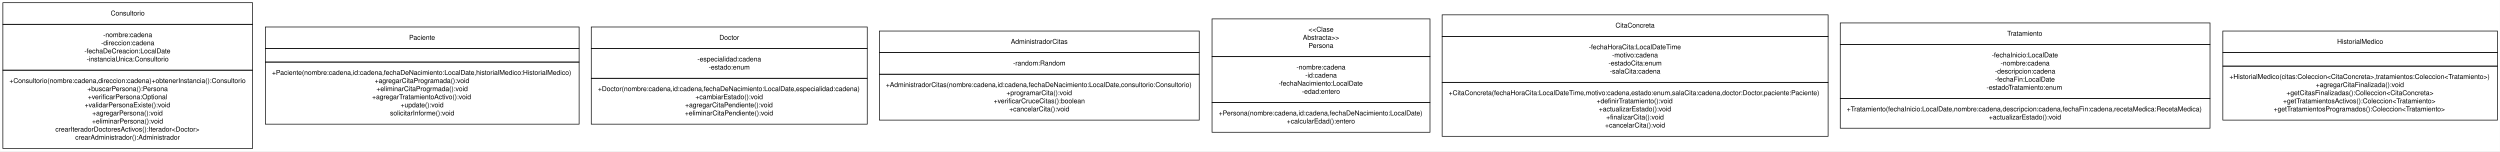
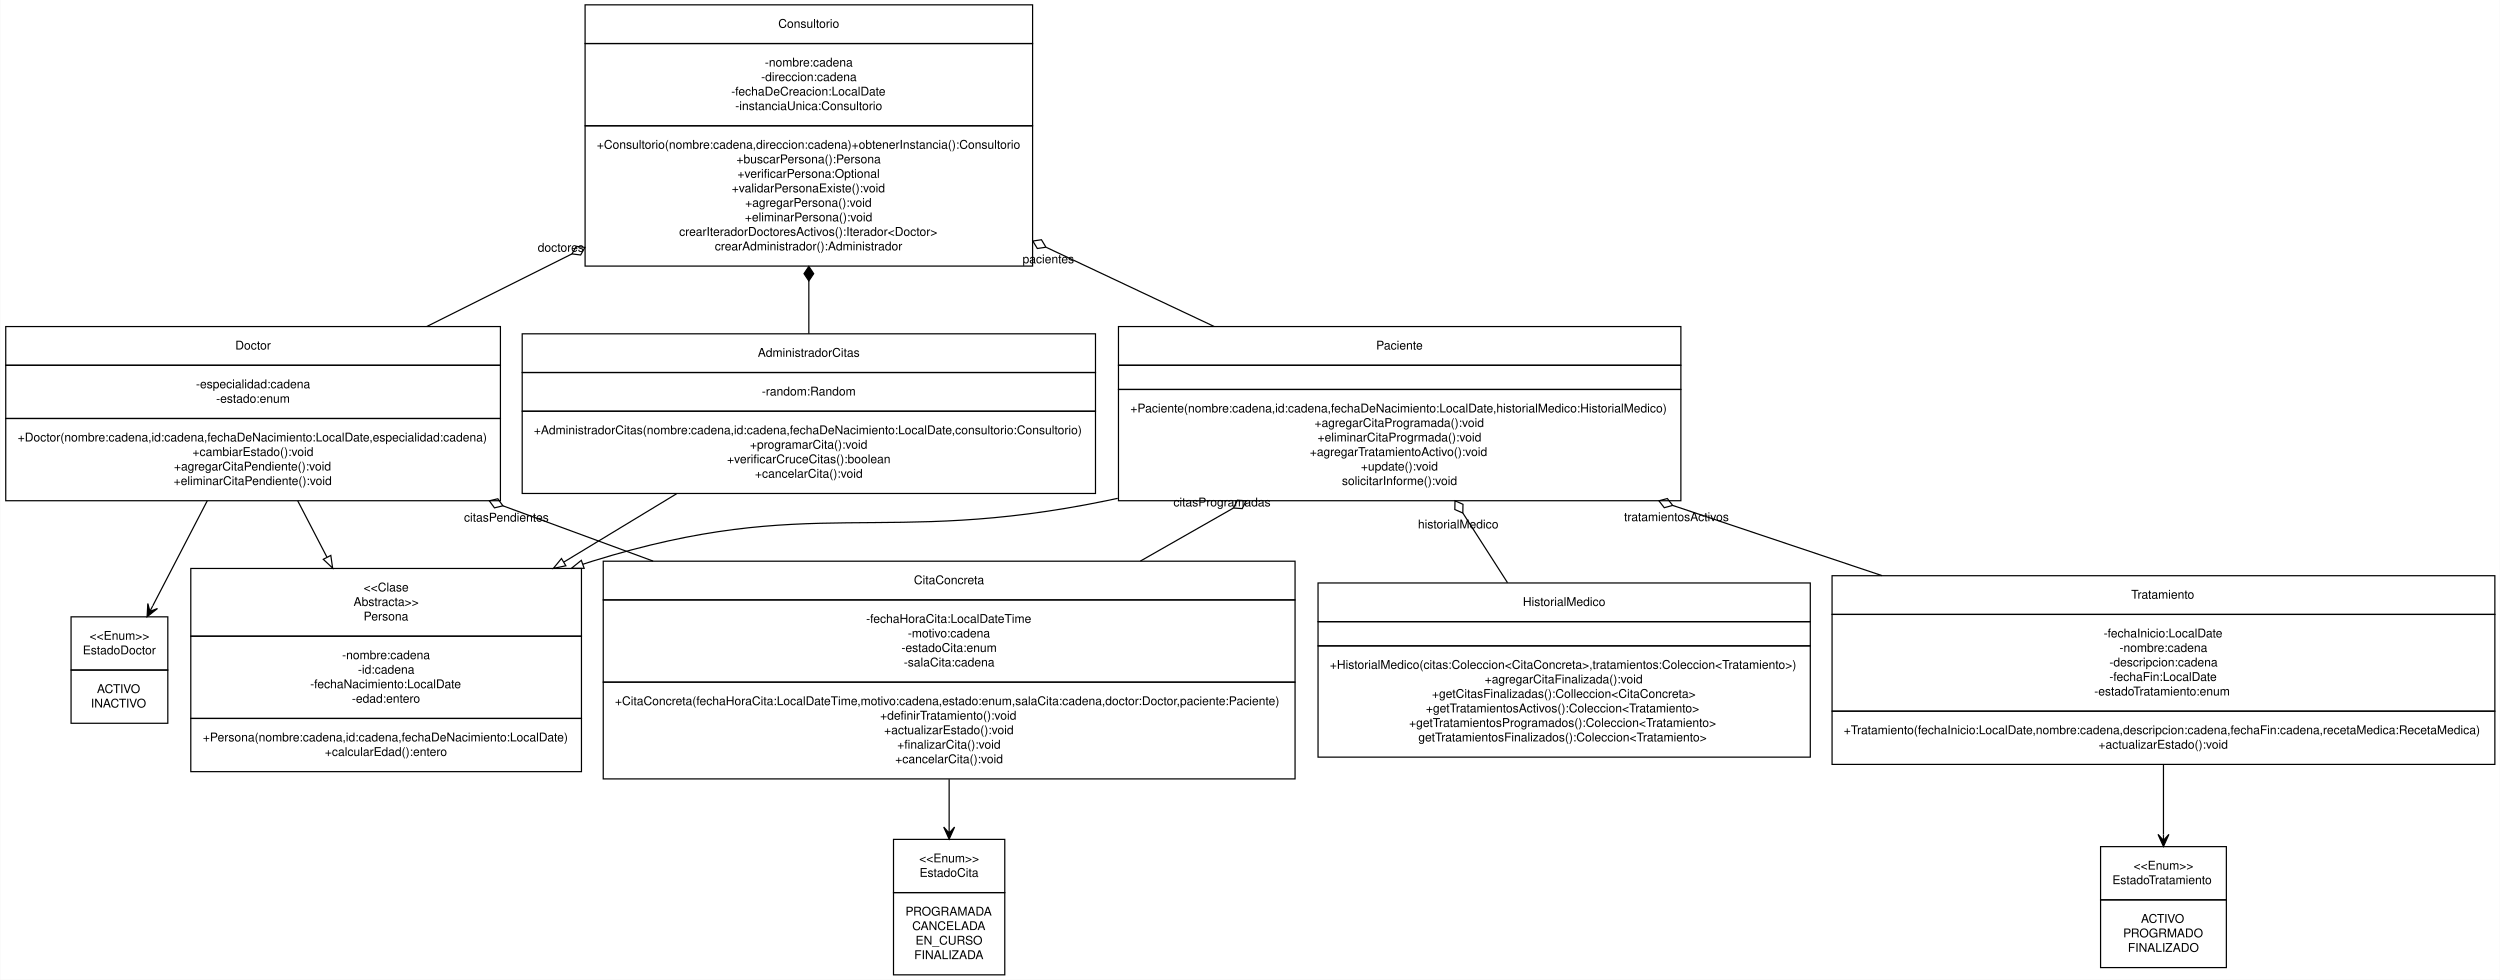
- <svg xmlns="http://www.w3.org/2000/svg" width="3705pt" height="224pt" viewBox="0.00 0.00 3704.50 224.00">
-   <g id="graph0" class="graph" transform="scale(1 1) rotate(0) translate(4 220)">
-     <polygon fill="#ffffff" stroke="transparent" points="-4,4 -4,-220 3700.5,-220 3700.5,4 -4,4" />
+ <svg xmlns="http://www.w3.org/2000/svg" width="2067pt" height="810pt" viewBox="0.00 0.00 2066.50 810.00">
+   <g id="graph0" class="graph" transform="scale(1 1) rotate(0) translate(4 806)">
+     <polygon fill="#ffffff" stroke="transparent" points="-4,4 -4,-806 2062.5,-806 2062.5,4 -4,4" />
    <g id="node1" class="node">
-       <polygon fill="none" stroke="#000000" points="0,-184 0,-216 370,-216 370,-184 0,-184" />
-       <text text-anchor="start" x="159.72" y="-197" font-family="Helvetica,sans-Serif" font-size="10.00" fill="#000000">Consultorio</text>
-       <polygon fill="none" stroke="#000000" points="0,-116 0,-184 370,-184 370,-116 0,-116" />
-       <text text-anchor="start" x="148.601" y="-165" font-family="Helvetica,sans-Serif" font-size="10.00" fill="#000000">-nombre:cadena</text>
-       <text text-anchor="start" x="145.547" y="-153" font-family="Helvetica,sans-Serif" font-size="10.00" fill="#000000">-direccion:cadena</text>
-       <text text-anchor="start" x="120.822" y="-141" font-family="Helvetica,sans-Serif" font-size="10.00" fill="#000000">-fechaDeCreacion:LocalDate</text>
-       <text text-anchor="start" x="124.162" y="-129" font-family="Helvetica,sans-Serif" font-size="10.00" fill="#000000">-instanciaUnica:Consultorio</text>
-       <polygon fill="none" stroke="#000000" points="0,0 0,-116 370,-116 370,0 0,0" />
-       <text text-anchor="start" x="9.684" y="-97" font-family="Helvetica,sans-Serif" font-size="10.00" fill="#000000">+Consultorio(nombre:cadena,direccion:cadena)+obtenerInstancia():Consultorio</text>
-       <text text-anchor="start" x="125.125" y="-85" font-family="Helvetica,sans-Serif" font-size="10.00" fill="#000000">+buscarPersona():Persona</text>
-       <text text-anchor="start" x="125.962" y="-73" font-family="Helvetica,sans-Serif" font-size="10.00" fill="#000000">+verificarPersona:Optional</text>
-       <text text-anchor="start" x="121.242" y="-61" font-family="Helvetica,sans-Serif" font-size="10.00" fill="#000000">+validarPersonaExiste():void</text>
-       <text text-anchor="start" x="132.35" y="-49" font-family="Helvetica,sans-Serif" font-size="10.00" fill="#000000">+agregarPersona():void</text>
-       <text text-anchor="start" x="132.081" y="-37" font-family="Helvetica,sans-Serif" font-size="10.00" fill="#000000">+eliminarPersona():void</text>
-       <text text-anchor="start" x="77.765" y="-25" font-family="Helvetica,sans-Serif" font-size="10.00" fill="#000000">crearIteradorDoctoresActivos():Iterador&lt;Doctor&gt;</text>
-       <text text-anchor="start" x="107.225" y="-13" font-family="Helvetica,sans-Serif" font-size="10.00" fill="#000000">crearAdministrador():Administrador</text>
+       <polygon fill="none" stroke="#000000" points="479.5,-770 479.5,-802 849.5,-802 849.5,-770 479.5,-770" />
+       <text text-anchor="start" x="639.22" y="-783" font-family="Helvetica,sans-Serif" font-size="10.00" fill="#000000">Consultorio</text>
+       <polygon fill="none" stroke="#000000" points="479.5,-702 479.5,-770 849.5,-770 849.5,-702 479.5,-702" />
+       <text text-anchor="start" x="628.101" y="-751" font-family="Helvetica,sans-Serif" font-size="10.00" fill="#000000">-nombre:cadena</text>
+       <text text-anchor="start" x="625.047" y="-739" font-family="Helvetica,sans-Serif" font-size="10.00" fill="#000000">-direccion:cadena</text>
+       <text text-anchor="start" x="600.322" y="-727" font-family="Helvetica,sans-Serif" font-size="10.00" fill="#000000">-fechaDeCreacion:LocalDate</text>
+       <text text-anchor="start" x="603.662" y="-715" font-family="Helvetica,sans-Serif" font-size="10.00" fill="#000000">-instanciaUnica:Consultorio</text>
+       <polygon fill="none" stroke="#000000" points="479.5,-586 479.5,-702 849.5,-702 849.5,-586 479.5,-586" />
+       <text text-anchor="start" x="489.183" y="-683" font-family="Helvetica,sans-Serif" font-size="10.00" fill="#000000">+Consultorio(nombre:cadena,direccion:cadena)+obtenerInstancia():Consultorio</text>
+       <text text-anchor="start" x="604.625" y="-671" font-family="Helvetica,sans-Serif" font-size="10.00" fill="#000000">+buscarPersona():Persona</text>
+       <text text-anchor="start" x="605.462" y="-659" font-family="Helvetica,sans-Serif" font-size="10.00" fill="#000000">+verificarPersona:Optional</text>
+       <text text-anchor="start" x="600.741" y="-647" font-family="Helvetica,sans-Serif" font-size="10.00" fill="#000000">+validarPersonaExiste():void</text>
+       <text text-anchor="start" x="611.85" y="-635" font-family="Helvetica,sans-Serif" font-size="10.00" fill="#000000">+agregarPersona():void</text>
+       <text text-anchor="start" x="611.581" y="-623" font-family="Helvetica,sans-Serif" font-size="10.00" fill="#000000">+eliminarPersona():void</text>
+       <text text-anchor="start" x="557.265" y="-611" font-family="Helvetica,sans-Serif" font-size="10.00" fill="#000000">crearIteradorDoctoresActivos():Iterador&lt;Doctor&gt;</text>
+       <text text-anchor="start" x="586.726" y="-599" font-family="Helvetica,sans-Serif" font-size="10.00" fill="#000000">crearAdministrador():Administrador</text>
    </g>
    <g id="node2" class="node">
-       <polygon fill="none" stroke="#000000" points="389,-148 389,-180 854,-180 854,-148 389,-148" />
-       <text text-anchor="start" x="602.048" y="-161" font-family="Helvetica,sans-Serif" font-size="10.00" fill="#000000">Paciente</text>
-       <polygon fill="none" stroke="#000000" points="389,-128 389,-148 854,-148 854,-128 389,-128" />
-       <polygon fill="none" stroke="#000000" points="389,-36 389,-128 854,-128 854,-36 389,-36" />
-       <text text-anchor="start" x="398.822" y="-109" font-family="Helvetica,sans-Serif" font-size="10.00" fill="#000000">+Paciente(nombre:cadena,id:cadena,fechaDeNacimiento:LocalDate,historialMedico:HistorialMedico)</text>
-       <text text-anchor="start" x="551.074" y="-97" font-family="Helvetica,sans-Serif" font-size="10.00" fill="#000000">+agregarCitaProgramada():void</text>
-       <text text-anchor="start" x="553.584" y="-85" font-family="Helvetica,sans-Serif" font-size="10.00" fill="#000000">+eliminarCitaProgrmada():void</text>
-       <text text-anchor="start" x="547.184" y="-73" font-family="Helvetica,sans-Serif" font-size="10.00" fill="#000000">+agregarTratamientoActivo():void</text>
-       <text text-anchor="start" x="589.407" y="-61" font-family="Helvetica,sans-Serif" font-size="10.00" fill="#000000">+update():void</text>
-       <text text-anchor="start" x="573.725" y="-49" font-family="Helvetica,sans-Serif" font-size="10.00" fill="#000000">solicitarInforme():void</text>
+       <polygon fill="none" stroke="#000000" points="920.5,-504 920.5,-536 1385.5,-536 1385.5,-504 920.5,-504" />
+       <text text-anchor="start" x="1133.549" y="-517" font-family="Helvetica,sans-Serif" font-size="10.00" fill="#000000">Paciente</text>
+       <polygon fill="none" stroke="#000000" points="920.5,-484 920.5,-504 1385.5,-504 1385.5,-484 920.5,-484" />
+       <polygon fill="none" stroke="#000000" points="920.5,-392 920.5,-484 1385.5,-484 1385.5,-392 920.5,-392" />
+       <text text-anchor="start" x="930.322" y="-465" font-family="Helvetica,sans-Serif" font-size="10.00" fill="#000000">+Paciente(nombre:cadena,id:cadena,fechaDeNacimiento:LocalDate,historialMedico:HistorialMedico)</text>
+       <text text-anchor="start" x="1082.574" y="-453" font-family="Helvetica,sans-Serif" font-size="10.00" fill="#000000">+agregarCitaProgramada():void</text>
+       <text text-anchor="start" x="1085.084" y="-441" font-family="Helvetica,sans-Serif" font-size="10.00" fill="#000000">+eliminarCitaProgrmada():void</text>
+       <text text-anchor="start" x="1078.685" y="-429" font-family="Helvetica,sans-Serif" font-size="10.00" fill="#000000">+agregarTratamientoActivo():void</text>
+       <text text-anchor="start" x="1120.907" y="-417" font-family="Helvetica,sans-Serif" font-size="10.00" fill="#000000">+update():void</text>
+       <text text-anchor="start" x="1105.225" y="-405" font-family="Helvetica,sans-Serif" font-size="10.00" fill="#000000">solicitarInforme():void</text>
+     </g>
+     <g id="edge4" class="edge">
+       <path fill="none" stroke="#000000" d="M860.757,-601.502C906.989,-579.712 955.601,-556.801 999.598,-536.064" />
+       <polygon fill="none" stroke="#000000" points="860.543,-601.603 856.821,-607.779 849.688,-606.719 853.41,-600.543 860.543,-601.603" />
+       <text text-anchor="middle" x="862.481" y="-588.345" font-family="Helvetica,sans-Serif" font-size="10.00" fill="#000000">pacientes</text>
    </g>
    <g id="node3" class="node">
-       <polygon fill="none" stroke="#000000" points="872,-148 872,-180 1281,-180 1281,-148 872,-148" />
-       <text text-anchor="start" x="1061.777" y="-161" font-family="Helvetica,sans-Serif" font-size="10.00" fill="#000000">Doctor</text>
-       <polygon fill="none" stroke="#000000" points="872,-104 872,-148 1281,-148 1281,-104 872,-104" />
-       <text text-anchor="start" x="1029.264" y="-129" font-family="Helvetica,sans-Serif" font-size="10.00" fill="#000000">-especialidad:cadena</text>
-       <text text-anchor="start" x="1045.936" y="-117" font-family="Helvetica,sans-Serif" font-size="10.00" fill="#000000">-estado:enum</text>
-       <polygon fill="none" stroke="#000000" points="872,-36 872,-104 1281,-104 1281,-36 872,-36" />
-       <text text-anchor="start" x="881.865" y="-85" font-family="Helvetica,sans-Serif" font-size="10.00" fill="#000000">+Doctor(nombre:cadena,id:cadena,fechaDeNacimiento:LocalDate,especialidad:cadena)</text>
-       <text text-anchor="start" x="1026.354" y="-73" font-family="Helvetica,sans-Serif" font-size="10.00" fill="#000000">+cambiarEstado():void</text>
-       <text text-anchor="start" x="1011.068" y="-61" font-family="Helvetica,sans-Serif" font-size="10.00" fill="#000000">+agregarCitaPendiente():void</text>
-       <text text-anchor="start" x="1010.799" y="-49" font-family="Helvetica,sans-Serif" font-size="10.00" fill="#000000">+eliminarCitaPendiente():void</text>
+       <polygon fill="none" stroke="#000000" points=".5,-504 .5,-536 409.5,-536 409.5,-504 .5,-504" />
+       <text text-anchor="start" x="190.278" y="-517" font-family="Helvetica,sans-Serif" font-size="10.00" fill="#000000">Doctor</text>
+       <polygon fill="none" stroke="#000000" points=".5,-460 .5,-504 409.5,-504 409.5,-460 .5,-460" />
+       <text text-anchor="start" x="157.763" y="-485" font-family="Helvetica,sans-Serif" font-size="10.00" fill="#000000">-especialidad:cadena</text>
+       <text text-anchor="start" x="174.435" y="-473" font-family="Helvetica,sans-Serif" font-size="10.00" fill="#000000">-estado:enum</text>
+       <polygon fill="none" stroke="#000000" points=".5,-392 .5,-460 409.5,-460 409.5,-392 .5,-392" />
+       <text text-anchor="start" x="10.366" y="-441" font-family="Helvetica,sans-Serif" font-size="10.00" fill="#000000">+Doctor(nombre:cadena,id:cadena,fechaDeNacimiento:LocalDate,especialidad:cadena)</text>
+       <text text-anchor="start" x="154.854" y="-429" font-family="Helvetica,sans-Serif" font-size="10.00" fill="#000000">+cambiarEstado():void</text>
+       <text text-anchor="start" x="139.569" y="-417" font-family="Helvetica,sans-Serif" font-size="10.00" fill="#000000">+agregarCitaPendiente():void</text>
+       <text text-anchor="start" x="139.299" y="-405" font-family="Helvetica,sans-Serif" font-size="10.00" fill="#000000">+eliminarCitaPendiente():void</text>
+     </g>
+     <g id="edge3" class="edge">
+       <path fill="none" stroke="#000000" d="M468.626,-596.063C428.34,-575.92 386.625,-555.062 348.574,-536.037" />
+       <polygon fill="none" stroke="#000000" points="468.656,-596.078 475.811,-595.183 479.389,-601.444 472.233,-602.339 468.656,-596.078" />
+       <text text-anchor="middle" x="459.396" y="-597.898" font-family="Helvetica,sans-Serif" font-size="10.00" fill="#000000">doctores</text>
    </g>
    <g id="node4" class="node">
-       <polygon fill="none" stroke="#000000" points="1299,-142 1299,-174 1773,-174 1773,-142 1299,-142" />
-       <text text-anchor="start" x="1493.778" y="-155" font-family="Helvetica,sans-Serif" font-size="10.00" fill="#000000">AdministradorCitas</text>
-       <polygon fill="none" stroke="#000000" points="1299,-110 1299,-142 1773,-142 1773,-110 1299,-110" />
-       <text text-anchor="start" x="1497.107" y="-123" font-family="Helvetica,sans-Serif" font-size="10.00" fill="#000000">-random:Random</text>
-       <polygon fill="none" stroke="#000000" points="1299,-42 1299,-110 1773,-110 1773,-42 1299,-42" />
-       <text text-anchor="start" x="1308.598" y="-91" font-family="Helvetica,sans-Serif" font-size="10.00" fill="#000000">+AdministradorCitas(nombre:cadena,id:cadena,fechaDeNacimiento:LocalDate,consultorio:Consultorio)</text>
-       <text text-anchor="start" x="1487.25" y="-79" font-family="Helvetica,sans-Serif" font-size="10.00" fill="#000000">+programarCita():void</text>
-       <text text-anchor="start" x="1468.358" y="-67" font-family="Helvetica,sans-Serif" font-size="10.00" fill="#000000">+verificarCruceCitas():boolean</text>
-       <text text-anchor="start" x="1491.414" y="-55" font-family="Helvetica,sans-Serif" font-size="10.00" fill="#000000">+cancelarCita():void</text>
+       <polygon fill="none" stroke="#000000" points="427.5,-498 427.5,-530 901.5,-530 901.5,-498 427.5,-498" />
+       <text text-anchor="start" x="622.278" y="-511" font-family="Helvetica,sans-Serif" font-size="10.00" fill="#000000">AdministradorCitas</text>
+       <polygon fill="none" stroke="#000000" points="427.5,-466 427.5,-498 901.5,-498 901.5,-466 427.5,-466" />
+       <text text-anchor="start" x="625.607" y="-479" font-family="Helvetica,sans-Serif" font-size="10.00" fill="#000000">-random:Random</text>
+       <polygon fill="none" stroke="#000000" points="427.5,-398 427.5,-466 901.5,-466 901.5,-398 427.5,-398" />
+       <text text-anchor="start" x="437.098" y="-447" font-family="Helvetica,sans-Serif" font-size="10.00" fill="#000000">+AdministradorCitas(nombre:cadena,id:cadena,fechaDeNacimiento:LocalDate,consultorio:Consultorio)</text>
+       <text text-anchor="start" x="615.75" y="-435" font-family="Helvetica,sans-Serif" font-size="10.00" fill="#000000">+programarCita():void</text>
+       <text text-anchor="start" x="596.858" y="-423" font-family="Helvetica,sans-Serif" font-size="10.00" fill="#000000">+verificarCruceCitas():boolean</text>
+       <text text-anchor="start" x="619.913" y="-411" font-family="Helvetica,sans-Serif" font-size="10.00" fill="#000000">+cancelarCita():void</text>
+     </g>
+     <g id="edge5" class="edge">
+       <path fill="none" stroke="#000000" d="M664.5,-573.703C664.5,-558.709 664.5,-543.835 664.5,-530.104" />
+       <polygon fill="#000000" stroke="#000000" points="664.5,-573.735 668.5,-579.735 664.5,-585.735 660.5,-579.735 664.5,-573.735" />
    </g>
    <g id="node5" class="node">
-       <polygon fill="none" stroke="#000000" points="1792,-136 1792,-192 2115,-192 2115,-136 1792,-136" />
-       <text text-anchor="start" x="1934.883" y="-173" font-family="Helvetica,sans-Serif" font-size="10.00" fill="#000000">&lt;&lt;Clase</text>
-       <text text-anchor="start" x="1926.544" y="-161" font-family="Helvetica,sans-Serif" font-size="10.00" fill="#000000">Abstracta&gt;&gt;</text>
-       <text text-anchor="start" x="1934.883" y="-149" font-family="Helvetica,sans-Serif" font-size="10.00" fill="#000000">Persona</text>
-       <polygon fill="none" stroke="#000000" points="1792,-68 1792,-136 2115,-136 2115,-68 1792,-68" />
-       <text text-anchor="start" x="1917.101" y="-117" font-family="Helvetica,sans-Serif" font-size="10.00" fill="#000000">-nombre:cadena</text>
-       <text text-anchor="start" x="1930.159" y="-105" font-family="Helvetica,sans-Serif" font-size="10.00" fill="#000000">-id:cadena</text>
-       <text text-anchor="start" x="1890.711" y="-93" font-family="Helvetica,sans-Serif" font-size="10.00" fill="#000000">-fechaNacimiento:LocalDate</text>
-       <text text-anchor="start" x="1925.156" y="-81" font-family="Helvetica,sans-Serif" font-size="10.00" fill="#000000">-edad:entero</text>
-       <polygon fill="none" stroke="#000000" points="1792,-24 1792,-68 2115,-68 2115,-24 1792,-24" />
-       <text text-anchor="start" x="1801.932" y="-49" font-family="Helvetica,sans-Serif" font-size="10.00" fill="#000000">+Persona(nombre:cadena,id:cadena,fechaDeNacimiento:LocalDate)</text>
-       <text text-anchor="start" x="1902.795" y="-37" font-family="Helvetica,sans-Serif" font-size="10.00" fill="#000000">+calcularEdad():entero</text>
+       <polygon fill="none" stroke="#000000" points="153.5,-280 153.5,-336 476.5,-336 476.5,-280 153.5,-280" />
+       <text text-anchor="start" x="296.383" y="-317" font-family="Helvetica,sans-Serif" font-size="10.00" fill="#000000">&lt;&lt;Clase</text>
+       <text text-anchor="start" x="288.045" y="-305" font-family="Helvetica,sans-Serif" font-size="10.00" fill="#000000">Abstracta&gt;&gt;</text>
+       <text text-anchor="start" x="296.383" y="-293" font-family="Helvetica,sans-Serif" font-size="10.00" fill="#000000">Persona</text>
+       <polygon fill="none" stroke="#000000" points="153.5,-212 153.5,-280 476.5,-280 476.5,-212 153.5,-212" />
+       <text text-anchor="start" x="278.601" y="-261" font-family="Helvetica,sans-Serif" font-size="10.00" fill="#000000">-nombre:cadena</text>
+       <text text-anchor="start" x="291.659" y="-249" font-family="Helvetica,sans-Serif" font-size="10.00" fill="#000000">-id:cadena</text>
+       <text text-anchor="start" x="252.212" y="-237" font-family="Helvetica,sans-Serif" font-size="10.00" fill="#000000">-fechaNacimiento:LocalDate</text>
+       <text text-anchor="start" x="286.656" y="-225" font-family="Helvetica,sans-Serif" font-size="10.00" fill="#000000">-edad:entero</text>
+       <polygon fill="none" stroke="#000000" points="153.5,-168 153.5,-212 476.5,-212 476.5,-168 153.5,-168" />
+       <text text-anchor="start" x="163.433" y="-193" font-family="Helvetica,sans-Serif" font-size="10.00" fill="#000000">+Persona(nombre:cadena,id:cadena,fechaDeNacimiento:LocalDate)</text>
+       <text text-anchor="start" x="264.295" y="-181" font-family="Helvetica,sans-Serif" font-size="10.00" fill="#000000">+calcularEdad():entero</text>
+     </g>
+     <g id="edge9" class="edge">
+       <path fill="none" stroke="#000000" d="M919.888,-393.986C916.743,-393.304 913.613,-392.641 910.5,-392 724.219,-353.629 667.152,-398.35 485.5,-342 482.887,-341.189 480.266,-340.339 477.642,-339.452" />
+       <polygon fill="none" stroke="#000000" points="478.722,-336.122 468.128,-336.089 476.389,-342.722 478.722,-336.122" />
    </g>
    <g id="node6" class="node">
-       <polygon fill="none" stroke="#000000" points="2133,-166 2133,-198 2705,-198 2705,-166 2133,-166" />
-       <text text-anchor="start" x="2389.831" y="-179" font-family="Helvetica,sans-Serif" font-size="10.00" fill="#000000">CitaConcreta</text>
-       <polygon fill="none" stroke="#000000" points="2133,-98 2133,-166 2705,-166 2705,-98 2133,-98" />
-       <text text-anchor="start" x="2350.383" y="-147" font-family="Helvetica,sans-Serif" font-size="10.00" fill="#000000">-fechaHoraCita:LocalDateTime</text>
-       <text text-anchor="start" x="2384.826" y="-135" font-family="Helvetica,sans-Serif" font-size="10.00" fill="#000000">-motivo:cadena</text>
-       <text text-anchor="start" x="2379.548" y="-123" font-family="Helvetica,sans-Serif" font-size="10.00" fill="#000000">-estadoCita:enum</text>
-       <text text-anchor="start" x="2381.492" y="-111" font-family="Helvetica,sans-Serif" font-size="10.00" fill="#000000">-salaCita:cadena</text>
-       <polygon fill="none" stroke="#000000" points="2133,-18 2133,-98 2705,-98 2705,-18 2133,-18" />
-       <text text-anchor="start" x="2142.687" y="-79" font-family="Helvetica,sans-Serif" font-size="10.00" fill="#000000">+CitaConcreta(fechaHoraCita:LocalDateTime,motivo:cadena,estado:enum,salaCita:cadena,doctor:Doctor,paciente:Paciente)</text>
-       <text text-anchor="start" x="2361.912" y="-67" font-family="Helvetica,sans-Serif" font-size="10.00" fill="#000000">+definirTratamiento():void</text>
-       <text text-anchor="start" x="2365.24" y="-55" font-family="Helvetica,sans-Serif" font-size="10.00" fill="#000000">+actualizarEstado():void</text>
-       <text text-anchor="start" x="2376.084" y="-43" font-family="Helvetica,sans-Serif" font-size="10.00" fill="#000000">+finalizarCita():void</text>
-       <text text-anchor="start" x="2374.414" y="-31" font-family="Helvetica,sans-Serif" font-size="10.00" fill="#000000">+cancelarCita():void</text>
+       <polygon fill="none" stroke="#000000" points="494.5,-310 494.5,-342 1066.5,-342 1066.5,-310 494.5,-310" />
+       <text text-anchor="start" x="751.331" y="-323" font-family="Helvetica,sans-Serif" font-size="10.00" fill="#000000">CitaConcreta</text>
+       <polygon fill="none" stroke="#000000" points="494.5,-242 494.5,-310 1066.5,-310 1066.5,-242 494.5,-242" />
+       <text text-anchor="start" x="711.883" y="-291" font-family="Helvetica,sans-Serif" font-size="10.00" fill="#000000">-fechaHoraCita:LocalDateTime</text>
+       <text text-anchor="start" x="746.326" y="-279" font-family="Helvetica,sans-Serif" font-size="10.00" fill="#000000">-motivo:cadena</text>
+       <text text-anchor="start" x="741.048" y="-267" font-family="Helvetica,sans-Serif" font-size="10.00" fill="#000000">-estadoCita:enum</text>
+       <text text-anchor="start" x="742.992" y="-255" font-family="Helvetica,sans-Serif" font-size="10.00" fill="#000000">-salaCita:cadena</text>
+       <polygon fill="none" stroke="#000000" points="494.5,-162 494.5,-242 1066.5,-242 1066.5,-162 494.5,-162" />
+       <text text-anchor="start" x="504.187" y="-223" font-family="Helvetica,sans-Serif" font-size="10.00" fill="#000000">+CitaConcreta(fechaHoraCita:LocalDateTime,motivo:cadena,estado:enum,salaCita:cadena,doctor:Doctor,paciente:Paciente)</text>
+       <text text-anchor="start" x="723.413" y="-211" font-family="Helvetica,sans-Serif" font-size="10.00" fill="#000000">+definirTratamiento():void</text>
+       <text text-anchor="start" x="726.74" y="-199" font-family="Helvetica,sans-Serif" font-size="10.00" fill="#000000">+actualizarEstado():void</text>
+       <text text-anchor="start" x="737.585" y="-187" font-family="Helvetica,sans-Serif" font-size="10.00" fill="#000000">+finalizarCita():void</text>
+       <text text-anchor="start" x="735.913" y="-175" font-family="Helvetica,sans-Serif" font-size="10.00" fill="#000000">+cancelarCita():void</text>
+     </g>
+     <g id="edge10" class="edge">
+       <path fill="none" stroke="#000000" d="M1015.405,-385.87C990.397,-371.619 964.12,-356.643 938.562,-342.079" />
+       <polygon fill="none" stroke="#000000" points="1015.613,-385.989 1022.806,-385.485 1026.039,-391.931 1018.845,-392.435 1015.613,-385.989" />
+       <text text-anchor="middle" x="1006.105" y="-387.299" font-family="Helvetica,sans-Serif" font-size="10.00" fill="#000000">citasProgramadas</text>
    </g>
    <g id="node7" class="node">
-       <polygon fill="none" stroke="#000000" points="2723,-154 2723,-186 3271,-186 3271,-154 2723,-154" />
-       <text text-anchor="start" x="2970.331" y="-167" font-family="Helvetica,sans-Serif" font-size="10.00" fill="#000000">Tratamiento</text>
-       <polygon fill="none" stroke="#000000" points="2723,-74 2723,-154 3271,-154 3271,-74 2723,-74" />
-       <text text-anchor="start" x="2947.544" y="-135" font-family="Helvetica,sans-Serif" font-size="10.00" fill="#000000">-fechaInicio:LocalDate</text>
-       <text text-anchor="start" x="2960.602" y="-123" font-family="Helvetica,sans-Serif" font-size="10.00" fill="#000000">-nombre:cadena</text>
-       <text text-anchor="start" x="2952.267" y="-111" font-family="Helvetica,sans-Serif" font-size="10.00" fill="#000000">-descripcion:cadena</text>
-       <text text-anchor="start" x="2952.269" y="-99" font-family="Helvetica,sans-Serif" font-size="10.00" fill="#000000">-fechaFin:LocalDate</text>
-       <text text-anchor="start" x="2939.766" y="-87" font-family="Helvetica,sans-Serif" font-size="10.00" fill="#000000">-estadoTratamiento:enum</text>
-       <polygon fill="none" stroke="#000000" points="2723,-30 2723,-74 3271,-74 3271,-30 2723,-30" />
-       <text text-anchor="start" x="2732.628" y="-55" font-family="Helvetica,sans-Serif" font-size="10.00" fill="#000000">+Tratamiento(fechaInicio:LocalDate,nombre:cadena,descripcion:cadena,fechaFin:cadena,recetaMedica:RecetaMedica)</text>
-       <text text-anchor="start" x="2943.24" y="-43" font-family="Helvetica,sans-Serif" font-size="10.00" fill="#000000">+actualizarEstado():void</text>
+       <polygon fill="none" stroke="#000000" points="1510.5,-298 1510.5,-330 2058.5,-330 2058.5,-298 1510.5,-298" />
+       <text text-anchor="start" x="1757.831" y="-311" font-family="Helvetica,sans-Serif" font-size="10.00" fill="#000000">Tratamiento</text>
+       <polygon fill="none" stroke="#000000" points="1510.5,-218 1510.5,-298 2058.5,-298 2058.5,-218 1510.5,-218" />
+       <text text-anchor="start" x="1735.044" y="-279" font-family="Helvetica,sans-Serif" font-size="10.00" fill="#000000">-fechaInicio:LocalDate</text>
+       <text text-anchor="start" x="1748.101" y="-267" font-family="Helvetica,sans-Serif" font-size="10.00" fill="#000000">-nombre:cadena</text>
+       <text text-anchor="start" x="1739.767" y="-255" font-family="Helvetica,sans-Serif" font-size="10.00" fill="#000000">-descripcion:cadena</text>
+       <text text-anchor="start" x="1739.768" y="-243" font-family="Helvetica,sans-Serif" font-size="10.00" fill="#000000">-fechaFin:LocalDate</text>
+       <text text-anchor="start" x="1727.266" y="-231" font-family="Helvetica,sans-Serif" font-size="10.00" fill="#000000">-estadoTratamiento:enum</text>
+       <polygon fill="none" stroke="#000000" points="1510.5,-174 1510.5,-218 2058.5,-218 2058.5,-174 1510.5,-174" />
+       <text text-anchor="start" x="1520.128" y="-199" font-family="Helvetica,sans-Serif" font-size="10.00" fill="#000000">+Tratamiento(fechaInicio:LocalDate,nombre:cadena,descripcion:cadena,fechaFin:cadena,recetaMedica:RecetaMedica)</text>
+       <text text-anchor="start" x="1730.74" y="-187" font-family="Helvetica,sans-Serif" font-size="10.00" fill="#000000">+actualizarEstado():void</text>
+     </g>
+     <g id="edge11" class="edge">
+       <path fill="none" stroke="#000000" d="M1378.898,-388.056C1435.077,-369.211 1495.375,-348.985 1551.849,-330.041" />
+       <polygon fill="none" stroke="#000000" points="1378.725,-388.114 1374.309,-393.815 1367.348,-391.931 1371.765,-386.23 1378.725,-388.114" />
+       <text text-anchor="middle" x="1381.845" y="-375.152" font-family="Helvetica,sans-Serif" font-size="10.00" fill="#000000">tratamientosActivos</text>
    </g>
    <g id="node8" class="node">
-       <polygon fill="none" stroke="#000000" points="3290,-142 3290,-174 3697,-174 3697,-142 3290,-142" />
-       <text text-anchor="start" x="3459.336" y="-155" font-family="Helvetica,sans-Serif" font-size="10.00" fill="#000000">HistorialMedico</text>
-       <polygon fill="none" stroke="#000000" points="3290,-122 3290,-142 3697,-142 3697,-122 3290,-122" />
-       <polygon fill="none" stroke="#000000" points="3290,-42 3290,-122 3697,-122 3697,-42 3290,-42" />
-       <text text-anchor="start" x="3299.727" y="-103" font-family="Helvetica,sans-Serif" font-size="10.00" fill="#000000">+HistorialMedico(citas:Coleccion&lt;CitaConcreta&gt;,tratamientos:Coleccion&lt;Tratamiento&gt;)</text>
-       <text text-anchor="start" x="3427.798" y="-91" font-family="Helvetica,sans-Serif" font-size="10.00" fill="#000000">+agregarCitaFinalizada():void</text>
-       <text text-anchor="start" x="3384.18" y="-79" font-family="Helvetica,sans-Serif" font-size="10.00" fill="#000000">+getCitasFinalizadas():Colleccion&lt;CitaConcreta&gt;</text>
-       <text text-anchor="start" x="3379.176" y="-67" font-family="Helvetica,sans-Serif" font-size="10.00" fill="#000000">+getTratamientosActivos():Coleccion&lt;Tratamiento&gt;</text>
-       <text text-anchor="start" x="3365.284" y="-55" font-family="Helvetica,sans-Serif" font-size="10.00" fill="#000000">+getTratamientosProgramados():Coleccion&lt;Tratamiento&gt;</text>
+       <polygon fill="none" stroke="#000000" points="1085.5,-292 1085.5,-324 1492.5,-324 1492.5,-292 1085.5,-292" />
+       <text text-anchor="start" x="1254.836" y="-305" font-family="Helvetica,sans-Serif" font-size="10.00" fill="#000000">HistorialMedico</text>
+       <polygon fill="none" stroke="#000000" points="1085.5,-272 1085.5,-292 1492.5,-292 1492.5,-272 1085.5,-272" />
+       <polygon fill="none" stroke="#000000" points="1085.5,-180 1085.5,-272 1492.5,-272 1492.5,-180 1085.5,-180" />
+       <text text-anchor="start" x="1095.226" y="-253" font-family="Helvetica,sans-Serif" font-size="10.00" fill="#000000">+HistorialMedico(citas:Coleccion&lt;CitaConcreta&gt;,tratamientos:Coleccion&lt;Tratamiento&gt;)</text>
+       <text text-anchor="start" x="1223.299" y="-241" font-family="Helvetica,sans-Serif" font-size="10.00" fill="#000000">+agregarCitaFinalizada():void</text>
+       <text text-anchor="start" x="1179.68" y="-229" font-family="Helvetica,sans-Serif" font-size="10.00" fill="#000000">+getCitasFinalizadas():Colleccion&lt;CitaConcreta&gt;</text>
+       <text text-anchor="start" x="1174.676" y="-217" font-family="Helvetica,sans-Serif" font-size="10.00" fill="#000000">+getTratamientosActivos():Coleccion&lt;Tratamiento&gt;</text>
+       <text text-anchor="start" x="1160.784" y="-205" font-family="Helvetica,sans-Serif" font-size="10.00" fill="#000000">+getTratamientosProgramados():Coleccion&lt;Tratamiento&gt;</text>
+       <text text-anchor="start" x="1168.428" y="-193" font-family="Helvetica,sans-Serif" font-size="10.00" fill="#000000">getTratamientosFinalizados():Coleccion&lt;Tratamiento&gt;</text>
+     </g>
+     <g id="edge12" class="edge">
+       <path fill="none" stroke="#000000" d="M1205.225,-381.812C1217.407,-362.822 1230.278,-342.758 1242.164,-324.23" />
+       <polygon fill="none" stroke="#000000" points="1205.213,-381.83 1205.34,-389.04 1198.733,-391.931 1198.606,-384.721 1205.213,-381.83" />
+       <text text-anchor="middle" x="1201.406" y="-369.11" font-family="Helvetica,sans-Serif" font-size="10.00" fill="#000000">historialMedico</text>
+     </g>
+     <g id="edge6" class="edge">
+       <path fill="none" stroke="#000000" d="M241.894,-391.931C249.652,-376.979 257.932,-361.021 266.022,-345.431" />
+       <polygon fill="none" stroke="#000000" points="269.258,-346.793 270.757,-336.305 263.045,-343.569 269.258,-346.793" />
+     </g>
+     <g id="edge8" class="edge">
+       <path fill="none" stroke="#000000" d="M411.603,-387.775C451.863,-372.957 494.419,-357.294 535.759,-342.079" />
+       <polygon fill="none" stroke="#000000" points="411.572,-387.786 407.323,-393.612 400.311,-391.931 404.56,-386.104 411.572,-387.786" />
+       <text text-anchor="middle" x="414.402" y="-374.738" font-family="Helvetica,sans-Serif" font-size="10.00" fill="#000000">citasPendientes</text>
+     </g>
+     <g id="node10" class="node">
+       <polygon fill="none" stroke="#000000" points="54.5,-252 54.5,-296 134.5,-296 134.5,-252 54.5,-252" />
+       <text text-anchor="start" x="69.764" y="-277" font-family="Helvetica,sans-Serif" font-size="10.00" fill="#000000">&lt;&lt;Enum&gt;&gt;</text>
+       <text text-anchor="start" x="64.215" y="-265" font-family="Helvetica,sans-Serif" font-size="10.00" fill="#000000">EstadoDoctor</text>
+       <polygon fill="none" stroke="#000000" points="54.5,-208 54.5,-252 134.5,-252 134.5,-208 54.5,-208" />
+       <text text-anchor="start" x="75.888" y="-233" font-family="Helvetica,sans-Serif" font-size="10.00" fill="#000000">ACTIVO</text>
+       <text text-anchor="start" x="70.889" y="-221" font-family="Helvetica,sans-Serif" font-size="10.00" fill="#000000">INACTIVO</text>
+     </g>
+     <g id="edge7" class="edge">
+       <path fill="none" stroke="#000000" d="M167.106,-391.931C152.341,-363.476 135.685,-331.374 122.053,-305.102" />
+       <polygon fill="#000000" stroke="#000000" points="117.365,-296.068 125.965,-302.872 119.668,-300.506 121.971,-304.944 121.971,-304.944 121.971,-304.944 119.668,-300.506 117.977,-307.017 117.365,-296.068 117.365,-296.068" />
+     </g>
+     <g id="edge13" class="edge">
+       <path fill="none" stroke="#000000" d="M555.197,-397.794C525.68,-379.915 493.246,-360.269 462.01,-341.349" />
+       <polygon fill="none" stroke="#000000" points="463.601,-338.221 453.235,-336.034 459.975,-344.208 463.601,-338.221" />
+     </g>
+     <g id="node9" class="node">
+       <polygon fill="none" stroke="#000000" points="734.5,-68 734.5,-112 826.5,-112 826.5,-68 734.5,-68" />
+       <text text-anchor="start" x="755.764" y="-93" font-family="Helvetica,sans-Serif" font-size="10.00" fill="#000000">&lt;&lt;Enum&gt;&gt;</text>
+       <text text-anchor="start" x="756.049" y="-81" font-family="Helvetica,sans-Serif" font-size="10.00" fill="#000000">EstadoCita</text>
+       <polygon fill="none" stroke="#000000" points="734.5,0 734.5,-68 826.5,-68 826.5,0 734.5,0" />
+       <text text-anchor="start" x="744.39" y="-49" font-family="Helvetica,sans-Serif" font-size="10.00" fill="#000000">PROGRAMADA</text>
+       <text text-anchor="start" x="749.944" y="-37" font-family="Helvetica,sans-Serif" font-size="10.00" fill="#000000">CANCELADA</text>
+       <text text-anchor="start" x="752.724" y="-25" font-family="Helvetica,sans-Serif" font-size="10.00" fill="#000000">EN_CURSO</text>
+       <text text-anchor="start" x="751.61" y="-13" font-family="Helvetica,sans-Serif" font-size="10.00" fill="#000000">FINALIZADA</text>
+     </g>
+     <g id="edge1" class="edge">
+       <path fill="none" stroke="#000000" d="M780.5,-161.745C780.5,-148.426 780.5,-134.916 780.5,-122.206" />
+       <polygon fill="#000000" stroke="#000000" points="780.5,-112.203 785,-122.203 780.5,-117.203 780.5,-122.203 780.5,-122.203 780.5,-122.203 780.5,-117.203 776,-122.203 780.5,-112.203 780.5,-112.203" />
+     </g>
+     <g id="node11" class="node">
+       <polygon fill="none" stroke="#000000" points="1732.5,-62 1732.5,-106 1836.5,-106 1836.5,-62 1732.5,-62" />
+       <text text-anchor="start" x="1759.764" y="-87" font-family="Helvetica,sans-Serif" font-size="10.00" fill="#000000">&lt;&lt;Enum&gt;&gt;</text>
+       <text text-anchor="start" x="1742.268" y="-75" font-family="Helvetica,sans-Serif" font-size="10.00" fill="#000000">EstadoTratamiento</text>
+       <polygon fill="none" stroke="#000000" points="1732.5,-6 1732.5,-62 1836.5,-62 1836.5,-6 1732.5,-6" />
+       <text text-anchor="start" x="1765.888" y="-43" font-family="Helvetica,sans-Serif" font-size="10.00" fill="#000000">ACTIVO</text>
+       <text text-anchor="start" x="1751.169" y="-31" font-family="Helvetica,sans-Serif" font-size="10.00" fill="#000000">PROGRMADO</text>
+       <text text-anchor="start" x="1755.055" y="-19" font-family="Helvetica,sans-Serif" font-size="10.00" fill="#000000">FINALIZADO</text>
+     </g>
+     <g id="edge2" class="edge">
+       <path fill="none" stroke="#000000" d="M1784.5,-173.972C1784.5,-154.786 1784.5,-134.533 1784.5,-116.326" />
+       <polygon fill="#000000" stroke="#000000" points="1784.5,-106.155 1789,-116.155 1784.5,-111.155 1784.5,-116.155 1784.5,-116.155 1784.5,-116.155 1784.5,-111.155 1780,-116.155 1784.5,-106.155 1784.5,-106.155" />
    </g>
  </g>
</svg>
